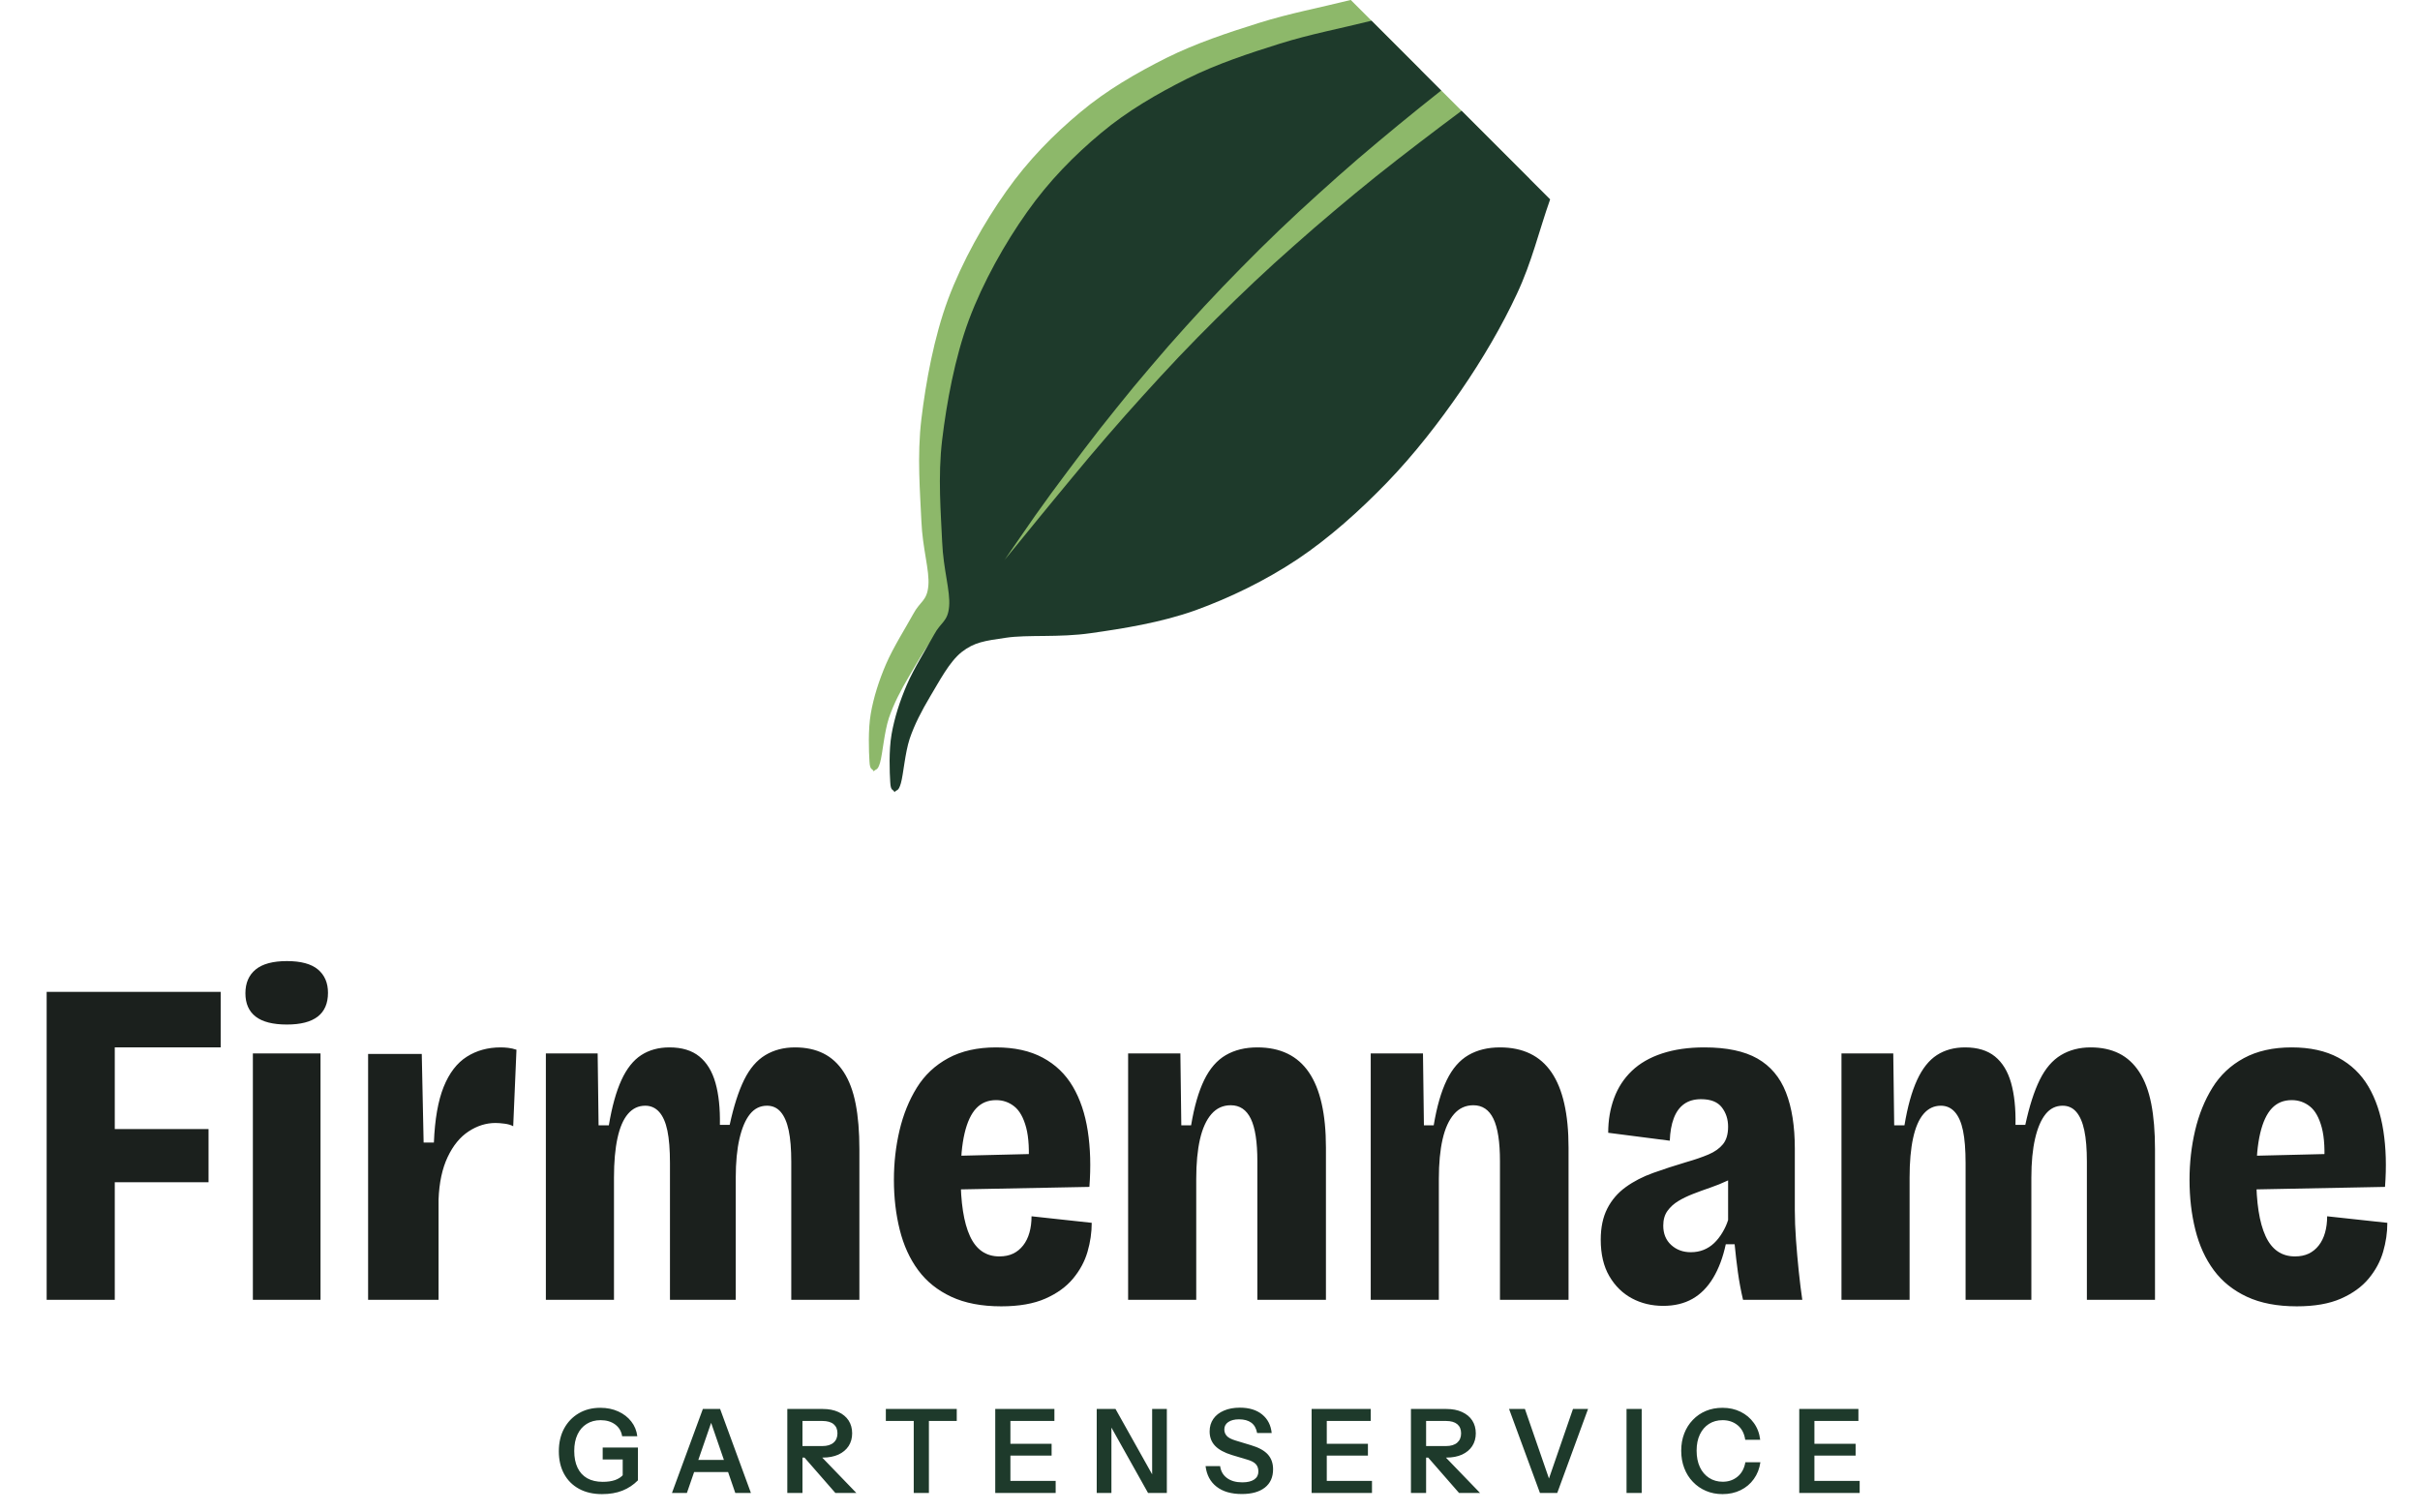
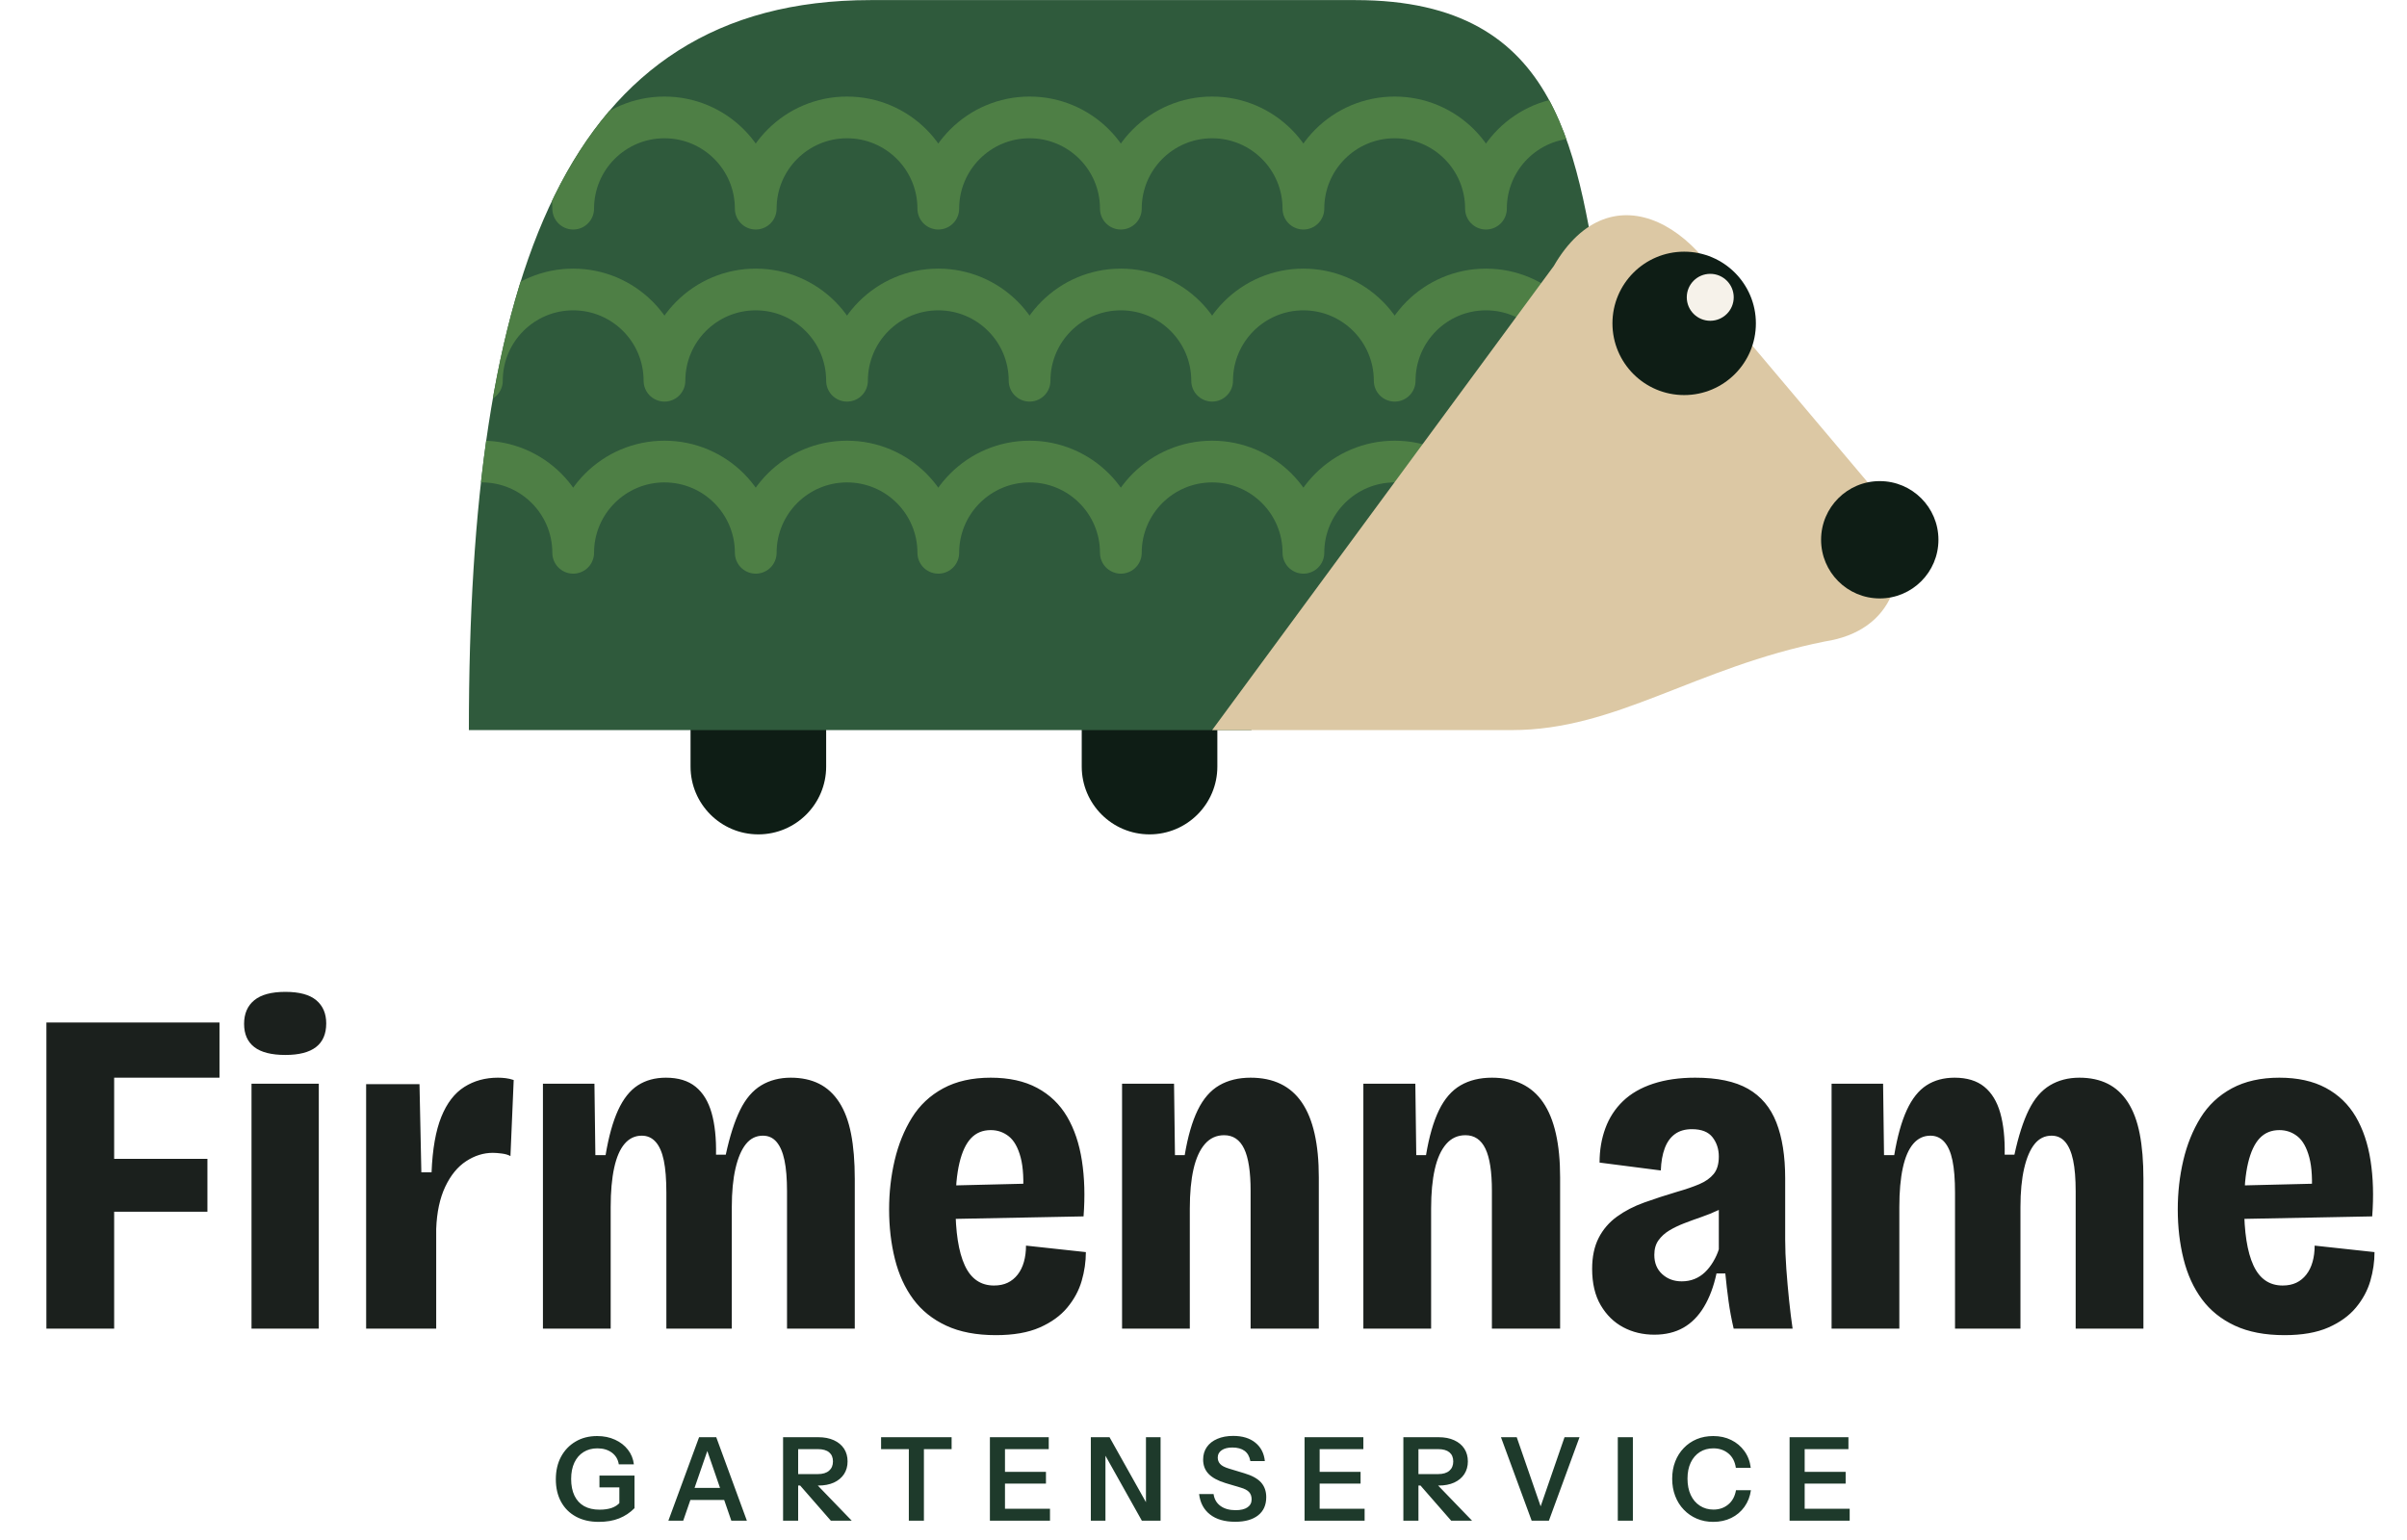
- <svg xmlns="http://www.w3.org/2000/svg" viewBox="0 0 518.7 324" width="518.7" height="324" role="img" aria-label="Firmenname Gartenservice">
-   <g transform="translate(159.71 -14.64) scale(3.18)">
-     <path fill="#8DB86A" transform="translate(-1.4 -1.4)" d="M10.07 58C9.97 57.77 9.81 57.96 9.78 57.31C9.74 56.66 9.68 55.19 9.87 54.1C10.06 53.01 10.42 51.87 10.9 50.76C11.38 49.64 12.25 48.27 12.73 47.39C13.2 46.51 13.66 46.52 13.75 45.48C13.84 44.44 13.36 43.01 13.28 41.13C13.2 39.26 12.98 36.75 13.28 34.25C13.58 31.76 14.13 28.73 15.08 26.17C16.04 23.61 17.51 21 19 18.9C20.48 16.8 22.19 15.07 23.99 13.57C25.78 12.07 27.78 10.92 29.79 9.91C31.8 8.91 33.96 8.2 36.03 7.55C38.1 6.9 40.15 6.52 42.22 6L46.92 10.7C45.98 11.45 45.03 12.2 44.1 12.97C43.17 13.73 42.25 14.51 41.33 15.29C40.42 16.08 39.52 16.87 38.63 17.68C37.74 18.48 36.86 19.3 35.99 20.13C35.13 20.96 34.27 21.8 33.43 22.66C32.59 23.51 31.76 24.38 30.94 25.26C30.13 26.14 29.32 27.03 28.53 27.93C27.74 28.84 26.96 29.76 26.19 30.68C25.43 31.61 24.67 32.55 23.92 33.5C23.18 34.46 22.44 35.42 21.72 36.39C20.99 37.36 20.27 38.34 19.57 39.33C18.87 40.32 18.19 41.34 17.49 42.34L17.49 42.34C18.26 41.41 19.02 40.47 19.78 39.54C20.55 38.61 21.31 37.67 22.08 36.75C22.85 35.82 23.62 34.9 24.41 33.99C25.2 33.08 25.99 32.18 26.8 31.29C27.6 30.4 28.42 29.52 29.24 28.65C30.07 27.78 30.91 26.92 31.76 26.08C32.61 25.23 33.47 24.4 34.35 23.57C35.22 22.75 36.11 21.94 37.01 21.15C37.91 20.35 38.82 19.56 39.74 18.79C40.66 18.01 41.59 17.25 42.53 16.49C43.48 15.74 44.43 14.99 45.39 14.26C46.35 13.52 47.32 12.8 48.29 12.07L54.26 18.04C53.51 20.16 53.03 22.26 52.02 24.41C51.02 26.56 49.7 28.82 48.24 30.94C46.78 33.06 45.09 35.24 43.25 37.14C41.42 39.03 39.38 40.86 37.23 42.3C35.08 43.73 32.67 44.9 30.35 45.74C28.03 46.57 25.43 46.98 23.3 47.28C21.17 47.59 19.03 47.37 17.58 47.59C16.13 47.8 15.45 47.89 14.6 48.55C13.75 49.22 13.06 50.58 12.47 51.55C11.89 52.53 11.42 53.43 11.09 54.4C10.77 55.38 10.67 56.79 10.5 57.39C10.33 57.99 10.21 57.8 10.07 58Z" />
-     <path fill="#1E3A2B" d="M10.07 58C9.97 57.77 9.81 57.96 9.78 57.31C9.74 56.66 9.68 55.19 9.87 54.1C10.06 53.01 10.42 51.87 10.9 50.76C11.38 49.64 12.25 48.27 12.73 47.39C13.2 46.51 13.66 46.52 13.75 45.48C13.84 44.44 13.36 43.01 13.28 41.13C13.2 39.26 12.98 36.75 13.28 34.25C13.58 31.76 14.13 28.73 15.08 26.17C16.04 23.61 17.51 21 19 18.9C20.48 16.8 22.19 15.07 23.99 13.57C25.78 12.07 27.78 10.92 29.79 9.91C31.8 8.91 33.96 8.2 36.03 7.55C38.1 6.9 40.15 6.52 42.22 6L46.92 10.7C45.98 11.45 45.03 12.2 44.1 12.97C43.17 13.73 42.25 14.51 41.33 15.29C40.42 16.08 39.52 16.87 38.63 17.68C37.74 18.48 36.86 19.3 35.99 20.13C35.13 20.96 34.27 21.8 33.43 22.66C32.59 23.51 31.76 24.38 30.94 25.26C30.13 26.14 29.32 27.03 28.53 27.93C27.74 28.84 26.96 29.76 26.19 30.68C25.43 31.61 24.67 32.55 23.92 33.5C23.18 34.46 22.44 35.42 21.72 36.39C20.99 37.36 20.27 38.34 19.57 39.33C18.87 40.32 18.19 41.34 17.49 42.34L17.49 42.34C18.26 41.41 19.02 40.47 19.78 39.54C20.55 38.61 21.31 37.67 22.08 36.75C22.85 35.82 23.62 34.9 24.41 33.99C25.2 33.08 25.99 32.18 26.8 31.29C27.6 30.4 28.42 29.52 29.24 28.65C30.07 27.78 30.91 26.92 31.76 26.08C32.61 25.23 33.47 24.4 34.35 23.57C35.22 22.75 36.11 21.94 37.01 21.15C37.91 20.35 38.82 19.56 39.74 18.79C40.66 18.01 41.59 17.25 42.53 16.49C43.48 15.74 44.43 14.99 45.39 14.26C46.35 13.52 47.32 12.8 48.29 12.07L54.26 18.04C53.51 20.16 53.03 22.26 52.02 24.41C51.02 26.56 49.7 28.82 48.24 30.94C46.78 33.06 45.09 35.24 43.25 37.14C41.42 39.03 39.38 40.86 37.23 42.3C35.08 43.73 32.67 44.9 30.35 45.74C28.03 46.57 25.43 46.98 23.3 47.28C21.17 47.59 19.03 47.37 17.58 47.59C16.13 47.8 15.45 47.89 14.6 48.55C13.75 49.22 13.06 50.58 12.47 51.55C11.89 52.53 11.42 53.43 11.09 54.4C10.77 55.38 10.67 56.79 10.5 57.39C10.33 57.99 10.21 57.8 10.07 58Z" />
+ <svg xmlns="http://www.w3.org/2000/svg" viewBox="0 0 518.7 331.81" width="518.7" height="331.81" role="img" aria-label="Firmenname Gartenservice">
+   <g transform="translate(72.94 -95.52) scale(5.62)">
+     <defs>
+       <clipPath id="ik-c">
+         <path d="M5 45C5 27.64 8.64 17 20.4 17L39 17C47 17 47.5 23 48.5 29L35 45Z" />
+       </clipPath>
+     </defs>
+     <path fill="#0E1D15" d="M13.5 44h5.2v2.4a2.6 2.6 0 0 1-5.2 0ZM28.5 44h5.2v2.4a2.6 2.6 0 0 1-5.2 0Z" />
+     <path fill="#2F5A3C" d="M5 45C5 27.64 8.64 17 20.4 17L39 17C47 17 47.5 23 48.5 29L35 45Z" />
+     <path d="M2 25a3.5 3.5 0 0 1 7 0M9 25a3.5 3.5 0 0 1 7 0M16 25a3.5 3.5 0 0 1 7 0M23 25a3.5 3.5 0 0 1 7 0M30 25a3.5 3.5 0 0 1 7 0M37 25a3.5 3.5 0 0 1 7 0M44 25a3.5 3.5 0 0 1 7 0M-1.5 31.6a3.5 3.5 0 0 1 7 0M5.5 31.6a3.5 3.5 0 0 1 7 0M12.5 31.6a3.5 3.5 0 0 1 7 0M19.5 31.6a3.5 3.5 0 0 1 7 0M26.5 31.6a3.5 3.5 0 0 1 7 0M33.5 31.6a3.5 3.5 0 0 1 7 0M40.5 31.6a3.5 3.5 0 0 1 7 0M47.5 31.6a3.5 3.5 0 0 1 7 0M2 38.2a3.5 3.5 0 0 1 7 0M9 38.2a3.5 3.5 0 0 1 7 0M16 38.2a3.5 3.5 0 0 1 7 0M23 38.2a3.5 3.5 0 0 1 7 0M30 38.2a3.5 3.5 0 0 1 7 0M37 38.2a3.5 3.5 0 0 1 7 0M44 38.2a3.5 3.5 0 0 1 7 0" clip-path="url(#ik-c)" fill="none" stroke="#4E7F45" stroke-width="1.6" stroke-linecap="round" />
+     <path fill="#DCC8A4" d="M33.5 45L46.6 27.2C48.8 23.4 52.6 25.6 54 30L59.4 36.4C60.4 39 59.6 41.2 57 41.6C52 42.6 49 45 45 45Z" />
+     <circle cx="51.6" cy="29.4" r="2.75" fill="#0E1D15" />
+     <circle cx="52.6" cy="28.4" r=".9" fill="#F6F2EA" />
+     <circle cx="59.1" cy="37.7" r="2.25" fill="#0E1D15" />
  </g>
-   <path fill="#1B201D" transform="translate(4 278.6)" d="M6 0V-66H20.6V0ZM12.6 -25.2V-36.6H40.7V-25.2ZM12.6 -54.1V-66H43.3V-54.1ZM50.2 0V-52.8H64.7V0ZM57.5 -59Q53 -59 50.8 -60.7Q48.6 -62.4 48.6 -65.7Q48.6 -69 50.8 -70.8Q53 -72.6 57.5 -72.6Q62 -72.6 64.15 -70.8Q66.3 -69 66.3 -65.8Q66.3 -62.4 64.1 -60.7Q61.9 -59 57.5 -59ZM74.9 0V-28.2V-52.7H86.4L86.8 -33.7H89Q89.3 -41.2 91.1 -45.65Q92.9 -50.1 96.05 -52.1Q99.2 -54.1 103.3 -54.1Q104.1 -54.1 104.95 -54Q105.8 -53.9 106.7 -53.6L106 -37.2Q105.3 -37.6 104.15 -37.75Q103 -37.9 102.2 -37.9Q99.2 -37.9 96.45 -36.1Q93.7 -34.3 91.95 -30.6Q90.2 -26.9 90 -21.5V0ZM113 0V-34V-52.8H124.1L124.3 -37.4H126.5Q127.5 -43.4 129.2 -47.1Q130.9 -50.8 133.45 -52.45Q136 -54.1 139.5 -54.1Q143.5 -54.1 145.9 -52.15Q148.3 -50.2 149.35 -46.5Q150.4 -42.8 150.3 -37.5H152.4Q153.7 -43.5 155.5 -47.15Q157.3 -50.8 160.05 -52.45Q162.8 -54.1 166.4 -54.1Q169.9 -54.1 172.5 -52.8Q175.1 -51.5 176.85 -48.8Q178.6 -46.1 179.4 -42Q180.2 -37.9 180.2 -32.3V0H165.6V-29.6Q165.6 -33.7 165.05 -36.3Q164.5 -38.9 163.35 -40.25Q162.2 -41.6 160.4 -41.6Q158.2 -41.6 156.75 -39.8Q155.3 -38 154.5 -34.55Q153.7 -31.1 153.7 -26.2V0H139.6V-29.3Q139.6 -33.6 139.05 -36.25Q138.5 -38.9 137.3 -40.25Q136.1 -41.6 134.3 -41.6Q132.1 -41.6 130.6 -39.85Q129.1 -38.1 128.35 -34.65Q127.6 -31.2 127.6 -26.2V0ZM210.6 1.4Q204.3 1.4 199.9 -0.65Q195.5 -2.7 192.8 -6.35Q190.1 -10 188.85 -15Q187.6 -20 187.6 -25.7Q187.6 -31.2 188.8 -36.3Q190 -41.4 192.5 -45.45Q195 -49.5 199.25 -51.8Q203.5 -54.1 209.5 -54.1Q215.4 -54.1 219.5 -51.9Q223.6 -49.7 225.95 -45.7Q228.3 -41.7 229.15 -36.2Q230 -30.7 229.5 -24.2L198.5 -23.6V-30.8L219.1 -31.3L216.4 -28.2Q216.8 -33.7 215.95 -36.9Q215.1 -40.1 213.4 -41.45Q211.7 -42.8 209.5 -42.8Q206.9 -42.8 205.25 -41.05Q203.6 -39.3 202.75 -35.7Q201.9 -32.1 201.9 -26.5Q201.9 -18 203.9 -13.65Q205.9 -9.3 210.2 -9.3Q211.9 -9.3 213.15 -9.9Q214.4 -10.5 215.3 -11.65Q216.2 -12.8 216.65 -14.4Q217.1 -16 217.1 -17.9L230 -16.5Q230 -13.4 229.1 -10.3Q228.2 -7.2 226 -4.55Q223.8 -1.9 220.05 -0.25Q216.3 1.4 210.6 1.4ZM237.8 0V-33V-52.8H249L249.2 -37.4H251.3Q252.3 -43.4 254.1 -47.1Q255.9 -50.8 258.75 -52.45Q261.6 -54.1 265.5 -54.1Q272.9 -54.1 276.55 -48.75Q280.2 -43.4 280.2 -32.6V0H265.5V-29.7Q265.5 -35.9 264.1 -38.8Q262.7 -41.7 259.8 -41.7Q257.3 -41.7 255.65 -39.8Q254 -37.9 253.2 -34.4Q252.4 -30.9 252.4 -25.9V0ZM289.8 0V-33V-52.8H301L301.2 -37.4H303.3Q304.3 -43.4 306.1 -47.1Q307.9 -50.8 310.75 -52.45Q313.6 -54.1 317.5 -54.1Q324.9 -54.1 328.55 -48.75Q332.2 -43.4 332.2 -32.6V0H317.5V-29.7Q317.5 -35.9 316.1 -38.8Q314.7 -41.7 311.8 -41.7Q309.3 -41.7 307.65 -39.8Q306 -37.9 305.2 -34.4Q304.4 -30.9 304.4 -25.9V0ZM352.5 1.3Q348.8 1.3 345.8 -0.3Q342.8 -1.9 340.95 -5.05Q339.1 -8.2 339.1 -12.9Q339.1 -16.8 340.5 -19.55Q341.9 -22.3 344.45 -24.15Q347 -26 350.35 -27.2Q353.7 -28.4 357.4 -29.5Q360.2 -30.3 362.2 -31.15Q364.2 -32 365.3 -33.35Q366.4 -34.7 366.4 -37.1Q366.4 -39.5 365.05 -41.25Q363.7 -43 360.6 -43Q358.4 -43 356.95 -41.95Q355.5 -40.9 354.75 -38.9Q354 -36.9 353.9 -34.1L340.7 -35.8Q340.7 -39.8 341.95 -43.2Q343.2 -46.6 345.75 -49.05Q348.3 -51.5 352.25 -52.8Q356.2 -54.1 361.3 -54.1Q368.5 -54.1 372.7 -51.7Q376.9 -49.3 378.8 -44.45Q380.7 -39.6 380.7 -32.4V-19.2Q380.7 -16.3 380.95 -12.85Q381.2 -9.4 381.55 -6.05Q381.9 -2.7 382.3 0H369.6Q368.9 -3 368.5 -5.9Q368.1 -8.8 367.8 -11.9H365.9Q365 -7.7 363.2 -4.7Q361.4 -1.7 358.75 -0.2Q356.1 1.3 352.5 1.3ZM358.4 -10.2Q359.9 -10.2 361.15 -10.7Q362.4 -11.2 363.4 -12.15Q364.4 -13.1 365.2 -14.45Q366 -15.8 366.4 -17.1V-28.3L369.5 -27.6Q368.1 -26.4 366.3 -25.55Q364.5 -24.7 362.6 -24.05Q360.7 -23.4 358.9 -22.7Q357.1 -22 355.7 -21.15Q354.3 -20.3 353.4 -19.05Q352.5 -17.8 352.5 -15.9Q352.5 -13.3 354.2 -11.75Q355.9 -10.2 358.4 -10.2ZM390.7 0V-34V-52.8H401.8L402 -37.4H404.2Q405.2 -43.4 406.9 -47.1Q408.6 -50.8 411.15 -52.45Q413.7 -54.1 417.2 -54.1Q421.2 -54.1 423.6 -52.15Q426 -50.2 427.05 -46.5Q428.1 -42.8 428 -37.5H430.1Q431.4 -43.5 433.2 -47.15Q435 -50.8 437.75 -52.45Q440.5 -54.1 444.1 -54.1Q447.6 -54.1 450.2 -52.8Q452.8 -51.5 454.55 -48.8Q456.3 -46.1 457.1 -42Q457.9 -37.9 457.9 -32.3V0H443.3V-29.6Q443.3 -33.7 442.75 -36.3Q442.2 -38.9 441.05 -40.25Q439.9 -41.6 438.1 -41.6Q435.9 -41.6 434.45 -39.8Q433 -38 432.2 -34.55Q431.4 -31.1 431.4 -26.2V0H417.3V-29.3Q417.3 -33.6 416.75 -36.25Q416.2 -38.9 415 -40.25Q413.8 -41.6 412 -41.6Q409.8 -41.6 408.3 -39.85Q406.8 -38.1 406.05 -34.65Q405.3 -31.2 405.3 -26.2V0ZM488.3 1.4Q482 1.4 477.6 -0.65Q473.2 -2.7 470.5 -6.35Q467.8 -10 466.55 -15Q465.3 -20 465.3 -25.7Q465.3 -31.2 466.5 -36.3Q467.7 -41.4 470.2 -45.45Q472.7 -49.5 476.95 -51.8Q481.2 -54.1 487.2 -54.1Q493.1 -54.1 497.2 -51.9Q501.3 -49.7 503.65 -45.7Q506 -41.7 506.85 -36.2Q507.7 -30.7 507.2 -24.2L476.2 -23.6V-30.8L496.8 -31.3L494.1 -28.2Q494.5 -33.7 493.65 -36.9Q492.8 -40.1 491.1 -41.45Q489.4 -42.8 487.2 -42.8Q484.6 -42.8 482.95 -41.05Q481.3 -39.3 480.45 -35.7Q479.6 -32.1 479.6 -26.5Q479.6 -18 481.6 -13.65Q483.6 -9.3 487.9 -9.3Q489.6 -9.3 490.85 -9.9Q492.1 -10.5 493 -11.65Q493.9 -12.8 494.35 -14.4Q494.8 -16 494.8 -17.9L507.7 -16.5Q507.7 -13.4 506.8 -10.3Q505.9 -7.2 503.7 -4.55Q501.5 -1.9 497.75 -0.25Q494 1.4 488.3 1.4Z" />
-   <path fill="#1E3A2B" transform="translate(118.85 320)" d="M10.18 0.25Q7.33 0.25 5.25 -0.89Q3.18 -2.02 2.05 -4.09Q0.93 -6.15 0.93 -8.93Q0.93 -11.7 2.05 -13.79Q3.18 -15.88 5.18 -17.06Q7.18 -18.25 9.83 -18.25Q11.98 -18.25 13.69 -17.46Q15.4 -16.68 16.46 -15.31Q17.53 -13.95 17.75 -12.15H14.5Q14.25 -13.75 13 -14.68Q11.75 -15.6 9.88 -15.6Q8.18 -15.6 6.9 -14.8Q5.62 -14 4.93 -12.53Q4.23 -11.05 4.23 -9Q4.23 -6.9 4.94 -5.41Q5.65 -3.93 7.01 -3.15Q8.38 -2.38 10.35 -2.38Q11.88 -2.38 12.98 -2.76Q14.08 -3.15 14.75 -3.93L17.88 -2.7Q16.45 -1.25 14.57 -0.5Q12.7 0.25 10.18 0.25ZM14.62 -2.7V-7.95L15.4 -7.18H10.33V-9.73H17.88V-2.7ZM25.18 0 31.8 -18H34.6L28.38 0ZM38.75 0 32.55 -18H35.5L42.1 0ZM28.6 -7.08H38.45V-4.48H28.6ZM49.9 0V-18H57.5Q59.42 -18 60.85 -17.35Q62.27 -16.7 63.04 -15.53Q63.8 -14.35 63.8 -12.78Q63.8 -11.23 63.04 -10.05Q62.27 -8.88 60.85 -8.22Q59.42 -7.58 57.5 -7.58H52.45V-10.05H57.4Q58.97 -10.05 59.81 -10.78Q60.65 -11.5 60.65 -12.78Q60.65 -14.05 59.83 -14.74Q59 -15.43 57.4 -15.43H53.15V0ZM60.2 0 52.17 -9.2H55.82L64.7 0ZM77 0V-15.43H71.02V-18H86.22V-15.43H80.25V0ZM94.47 0V-18H97.72V0ZM96.02 0V-2.58H107.42V0ZM96.02 -8V-10.53H106.55V-8ZM96.02 -15.43V-18H107.15V-15.43ZM116.22 0V-18H120.25L129.02 -2.35L128.1 -2.12V-18H131.25V0H127.22L118.45 -15.65L119.37 -15.88V0ZM147.32 0.23Q143.92 0.23 141.91 -1.34Q139.9 -2.9 139.55 -5.75H142.67Q142.9 -4.1 144.15 -3.19Q145.4 -2.27 147.42 -2.27Q149.1 -2.27 149.99 -2.89Q150.87 -3.5 150.87 -4.6Q150.87 -5.58 150.32 -6.18Q149.77 -6.78 148.47 -7.15L145.22 -8.12Q142.75 -8.88 141.59 -10.1Q140.42 -11.33 140.42 -13.18Q140.42 -14.73 141.22 -15.88Q142.02 -17.03 143.49 -17.65Q144.95 -18.28 146.9 -18.28Q149.9 -18.28 151.69 -16.81Q153.47 -15.35 153.72 -12.85H150.6Q150.32 -14.35 149.35 -15.06Q148.37 -15.78 146.72 -15.78Q145.27 -15.78 144.42 -15.2Q143.57 -14.62 143.57 -13.62Q143.57 -12.8 144.09 -12.23Q144.6 -11.65 146 -11.23L149.3 -10.23Q151.77 -9.5 152.9 -8.25Q154.02 -7 154.02 -5.08Q154.02 -2.53 152.26 -1.15Q150.5 0.23 147.32 0.23ZM162.28 0V-18H165.53V0ZM163.82 0V-2.58H175.22V0ZM163.82 -8V-10.53H174.35V-8ZM163.82 -15.43V-18H174.95V-15.43ZM183.57 0V-18H191.17Q193.1 -18 194.52 -17.35Q195.95 -16.7 196.71 -15.53Q197.47 -14.35 197.47 -12.78Q197.47 -11.23 196.71 -10.05Q195.95 -8.88 194.52 -8.22Q193.1 -7.58 191.17 -7.58H186.12V-10.05H191.07Q192.65 -10.05 193.49 -10.78Q194.32 -11.5 194.32 -12.78Q194.32 -14.05 193.5 -14.74Q192.67 -15.43 191.07 -15.43H186.82V0ZM193.88 0 185.85 -9.2H189.5L198.38 0ZM211.22 0 204.6 -18H208L213.43 -2.3H212.88L218.3 -18H221.53L214.93 0ZM229.78 0V-18H233.03V0ZM250.35 0.25Q248.42 0.25 246.81 -0.44Q245.2 -1.12 244 -2.38Q242.8 -3.62 242.15 -5.33Q241.5 -7.03 241.5 -9.05Q241.5 -11.08 242.15 -12.75Q242.8 -14.43 243.99 -15.66Q245.17 -16.9 246.79 -17.58Q248.4 -18.25 250.35 -18.25Q252.5 -18.25 254.22 -17.4Q255.95 -16.55 257.06 -15.01Q258.18 -13.48 258.43 -11.4H255.22Q254.92 -13.43 253.6 -14.51Q252.27 -15.6 250.38 -15.6Q248.7 -15.6 247.45 -14.8Q246.2 -14 245.5 -12.54Q244.8 -11.08 244.8 -9.08Q244.8 -7.03 245.5 -5.54Q246.2 -4.05 247.47 -3.23Q248.75 -2.4 250.4 -2.4Q252.25 -2.4 253.57 -3.49Q254.9 -4.58 255.25 -6.58H258.47Q258.18 -4.53 257.06 -2.98Q255.95 -1.43 254.22 -0.59Q252.5 0.25 250.35 0.25ZM266.8 0V-18H270.05V0ZM268.35 0V-2.58H279.75V0ZM268.35 -8V-10.53H278.88V-8ZM268.35 -15.43V-18H279.48V-15.43Z" />
+   <path fill="#1B201D" transform="translate(4 286.41)" d="M6 0V-66H20.6V0ZM12.6 -25.2V-36.6H40.7V-25.2ZM12.6 -54.1V-66H43.3V-54.1ZM50.2 0V-52.8H64.7V0ZM57.5 -59Q53 -59 50.8 -60.7Q48.6 -62.4 48.6 -65.7Q48.6 -69 50.8 -70.8Q53 -72.6 57.5 -72.6Q62 -72.6 64.15 -70.8Q66.3 -69 66.3 -65.8Q66.3 -62.4 64.1 -60.7Q61.9 -59 57.5 -59ZM74.9 0V-28.2V-52.7H86.4L86.8 -33.7H89Q89.3 -41.2 91.1 -45.65Q92.9 -50.1 96.05 -52.1Q99.2 -54.1 103.3 -54.1Q104.1 -54.1 104.95 -54Q105.8 -53.9 106.7 -53.6L106 -37.2Q105.3 -37.6 104.15 -37.75Q103 -37.9 102.2 -37.9Q99.2 -37.9 96.45 -36.1Q93.7 -34.3 91.95 -30.6Q90.2 -26.9 90 -21.5V0ZM113 0V-34V-52.8H124.1L124.3 -37.4H126.5Q127.5 -43.4 129.2 -47.1Q130.9 -50.8 133.45 -52.45Q136 -54.1 139.5 -54.1Q143.5 -54.1 145.9 -52.15Q148.3 -50.2 149.35 -46.5Q150.4 -42.8 150.3 -37.5H152.4Q153.7 -43.5 155.5 -47.15Q157.3 -50.8 160.05 -52.45Q162.8 -54.1 166.4 -54.1Q169.9 -54.1 172.5 -52.8Q175.1 -51.5 176.85 -48.8Q178.6 -46.1 179.4 -42Q180.2 -37.9 180.2 -32.3V0H165.6V-29.6Q165.6 -33.7 165.05 -36.3Q164.5 -38.9 163.35 -40.25Q162.2 -41.6 160.4 -41.6Q158.2 -41.6 156.75 -39.8Q155.3 -38 154.5 -34.55Q153.7 -31.1 153.7 -26.2V0H139.6V-29.3Q139.6 -33.6 139.05 -36.25Q138.5 -38.9 137.3 -40.25Q136.1 -41.6 134.3 -41.6Q132.1 -41.6 130.6 -39.85Q129.1 -38.1 128.35 -34.65Q127.6 -31.2 127.6 -26.2V0ZM210.6 1.4Q204.3 1.4 199.9 -0.65Q195.5 -2.7 192.8 -6.35Q190.1 -10 188.85 -15Q187.6 -20 187.6 -25.7Q187.6 -31.2 188.8 -36.3Q190 -41.4 192.5 -45.45Q195 -49.5 199.25 -51.8Q203.5 -54.1 209.5 -54.1Q215.4 -54.1 219.5 -51.9Q223.6 -49.7 225.95 -45.7Q228.3 -41.7 229.15 -36.2Q230 -30.7 229.5 -24.2L198.5 -23.6V-30.8L219.1 -31.3L216.4 -28.2Q216.8 -33.7 215.95 -36.9Q215.1 -40.1 213.4 -41.45Q211.7 -42.8 209.5 -42.8Q206.9 -42.8 205.25 -41.05Q203.6 -39.3 202.75 -35.7Q201.9 -32.1 201.9 -26.5Q201.9 -18 203.9 -13.65Q205.9 -9.3 210.2 -9.3Q211.9 -9.3 213.15 -9.9Q214.4 -10.5 215.3 -11.65Q216.2 -12.8 216.65 -14.4Q217.1 -16 217.1 -17.9L230 -16.5Q230 -13.4 229.1 -10.3Q228.2 -7.2 226 -4.55Q223.8 -1.9 220.05 -0.25Q216.3 1.4 210.6 1.4ZM237.8 0V-33V-52.8H249L249.2 -37.4H251.3Q252.3 -43.4 254.1 -47.1Q255.9 -50.8 258.75 -52.45Q261.6 -54.1 265.5 -54.1Q272.9 -54.1 276.55 -48.75Q280.2 -43.4 280.2 -32.6V0H265.5V-29.7Q265.5 -35.9 264.1 -38.8Q262.7 -41.7 259.8 -41.7Q257.3 -41.7 255.65 -39.8Q254 -37.9 253.2 -34.4Q252.4 -30.9 252.4 -25.9V0ZM289.8 0V-33V-52.8H301L301.2 -37.4H303.3Q304.3 -43.4 306.1 -47.1Q307.9 -50.8 310.75 -52.45Q313.6 -54.1 317.5 -54.1Q324.9 -54.1 328.55 -48.75Q332.2 -43.4 332.2 -32.6V0H317.5V-29.7Q317.5 -35.9 316.1 -38.8Q314.7 -41.7 311.8 -41.7Q309.3 -41.7 307.65 -39.8Q306 -37.9 305.2 -34.4Q304.4 -30.9 304.4 -25.9V0ZM352.5 1.3Q348.8 1.3 345.8 -0.3Q342.8 -1.9 340.95 -5.05Q339.1 -8.2 339.1 -12.9Q339.1 -16.8 340.5 -19.55Q341.9 -22.3 344.45 -24.15Q347 -26 350.35 -27.2Q353.7 -28.4 357.4 -29.5Q360.2 -30.3 362.2 -31.15Q364.2 -32 365.3 -33.35Q366.4 -34.7 366.4 -37.1Q366.4 -39.5 365.05 -41.25Q363.7 -43 360.6 -43Q358.4 -43 356.95 -41.95Q355.5 -40.9 354.75 -38.9Q354 -36.9 353.9 -34.1L340.7 -35.8Q340.7 -39.8 341.95 -43.2Q343.2 -46.6 345.75 -49.05Q348.3 -51.5 352.25 -52.8Q356.2 -54.1 361.3 -54.1Q368.5 -54.1 372.7 -51.7Q376.9 -49.3 378.8 -44.45Q380.7 -39.6 380.7 -32.4V-19.2Q380.7 -16.3 380.95 -12.85Q381.2 -9.4 381.55 -6.05Q381.9 -2.7 382.3 0H369.6Q368.9 -3 368.5 -5.9Q368.1 -8.8 367.8 -11.9H365.9Q365 -7.7 363.2 -4.7Q361.4 -1.7 358.75 -0.2Q356.1 1.3 352.5 1.3ZM358.4 -10.2Q359.9 -10.2 361.15 -10.7Q362.4 -11.2 363.4 -12.15Q364.4 -13.1 365.2 -14.45Q366 -15.8 366.4 -17.1V-28.3L369.5 -27.6Q368.1 -26.4 366.3 -25.55Q364.5 -24.7 362.6 -24.05Q360.7 -23.4 358.9 -22.7Q357.1 -22 355.7 -21.15Q354.3 -20.3 353.4 -19.05Q352.5 -17.8 352.5 -15.9Q352.5 -13.3 354.2 -11.75Q355.9 -10.2 358.4 -10.2ZM390.7 0V-34V-52.8H401.8L402 -37.4H404.2Q405.2 -43.4 406.9 -47.1Q408.6 -50.8 411.15 -52.45Q413.7 -54.1 417.2 -54.1Q421.2 -54.1 423.6 -52.15Q426 -50.2 427.05 -46.5Q428.1 -42.8 428 -37.5H430.1Q431.4 -43.5 433.2 -47.15Q435 -50.8 437.75 -52.45Q440.5 -54.1 444.1 -54.1Q447.6 -54.1 450.2 -52.8Q452.8 -51.5 454.55 -48.8Q456.3 -46.1 457.1 -42Q457.9 -37.9 457.9 -32.3V0H443.3V-29.6Q443.3 -33.7 442.75 -36.3Q442.2 -38.9 441.05 -40.25Q439.9 -41.6 438.1 -41.6Q435.9 -41.6 434.45 -39.8Q433 -38 432.2 -34.55Q431.4 -31.1 431.4 -26.2V0H417.3V-29.3Q417.3 -33.6 416.75 -36.25Q416.2 -38.9 415 -40.25Q413.8 -41.6 412 -41.6Q409.8 -41.6 408.3 -39.85Q406.8 -38.1 406.05 -34.65Q405.3 -31.2 405.3 -26.2V0ZM488.3 1.4Q482 1.4 477.6 -0.65Q473.2 -2.7 470.5 -6.35Q467.8 -10 466.55 -15Q465.3 -20 465.3 -25.7Q465.3 -31.2 466.5 -36.3Q467.7 -41.4 470.2 -45.45Q472.7 -49.5 476.95 -51.8Q481.2 -54.1 487.2 -54.1Q493.1 -54.1 497.2 -51.9Q501.3 -49.7 503.65 -45.7Q506 -41.7 506.85 -36.2Q507.7 -30.7 507.2 -24.2L476.2 -23.6V-30.8L496.8 -31.3L494.1 -28.2Q494.5 -33.7 493.65 -36.9Q492.8 -40.1 491.1 -41.45Q489.4 -42.8 487.2 -42.8Q484.6 -42.8 482.95 -41.05Q481.3 -39.3 480.45 -35.7Q479.6 -32.1 479.6 -26.5Q479.6 -18 481.6 -13.65Q483.6 -9.3 487.9 -9.3Q489.6 -9.3 490.85 -9.9Q492.1 -10.5 493 -11.65Q493.9 -12.8 494.35 -14.4Q494.8 -16 494.8 -17.9L507.7 -16.5Q507.7 -13.4 506.8 -10.3Q505.9 -7.2 503.7 -4.55Q501.5 -1.9 497.75 -0.25Q494 1.4 488.3 1.4Z" />
+   <path fill="#1E3A2B" transform="translate(118.85 327.81)" d="M10.18 0.25Q7.33 0.25 5.25 -0.89Q3.18 -2.02 2.05 -4.09Q0.93 -6.15 0.93 -8.93Q0.93 -11.7 2.05 -13.79Q3.18 -15.88 5.18 -17.06Q7.18 -18.25 9.83 -18.25Q11.98 -18.25 13.69 -17.46Q15.4 -16.68 16.46 -15.31Q17.53 -13.95 17.75 -12.15H14.5Q14.25 -13.75 13 -14.68Q11.75 -15.6 9.88 -15.6Q8.18 -15.6 6.9 -14.8Q5.62 -14 4.93 -12.53Q4.23 -11.05 4.23 -9Q4.23 -6.9 4.94 -5.41Q5.65 -3.93 7.01 -3.15Q8.38 -2.38 10.35 -2.38Q11.88 -2.38 12.98 -2.76Q14.08 -3.15 14.75 -3.93L17.88 -2.7Q16.45 -1.25 14.57 -0.5Q12.7 0.25 10.18 0.25ZM14.62 -2.7V-7.95L15.4 -7.18H10.33V-9.73H17.88V-2.7ZM25.18 0 31.8 -18H34.6L28.38 0ZM38.75 0 32.55 -18H35.5L42.1 0ZM28.6 -7.08H38.45V-4.48H28.6ZM49.9 0V-18H57.5Q59.42 -18 60.85 -17.35Q62.27 -16.7 63.04 -15.53Q63.8 -14.35 63.8 -12.78Q63.8 -11.23 63.04 -10.05Q62.27 -8.88 60.85 -8.22Q59.42 -7.58 57.5 -7.58H52.45V-10.05H57.4Q58.97 -10.05 59.81 -10.78Q60.65 -11.5 60.65 -12.78Q60.65 -14.05 59.83 -14.74Q59 -15.43 57.4 -15.43H53.15V0ZM60.2 0 52.17 -9.2H55.82L64.7 0ZM77 0V-15.43H71.02V-18H86.22V-15.43H80.25V0ZM94.47 0V-18H97.72V0ZM96.02 0V-2.58H107.42V0ZM96.02 -8V-10.53H106.55V-8ZM96.02 -15.43V-18H107.15V-15.43ZM116.22 0V-18H120.25L129.02 -2.35L128.1 -2.12V-18H131.25V0H127.22L118.45 -15.65L119.37 -15.88V0ZM147.32 0.23Q143.92 0.23 141.91 -1.34Q139.9 -2.9 139.55 -5.75H142.67Q142.9 -4.1 144.15 -3.19Q145.4 -2.27 147.42 -2.27Q149.1 -2.27 149.99 -2.89Q150.87 -3.5 150.87 -4.6Q150.87 -5.58 150.32 -6.18Q149.77 -6.78 148.47 -7.15L145.22 -8.12Q142.75 -8.88 141.59 -10.1Q140.42 -11.33 140.42 -13.18Q140.42 -14.73 141.22 -15.88Q142.02 -17.03 143.49 -17.65Q144.95 -18.28 146.9 -18.28Q149.9 -18.28 151.69 -16.81Q153.47 -15.35 153.72 -12.85H150.6Q150.32 -14.35 149.35 -15.06Q148.37 -15.78 146.72 -15.78Q145.27 -15.78 144.42 -15.2Q143.57 -14.62 143.57 -13.62Q143.57 -12.8 144.09 -12.23Q144.6 -11.65 146 -11.23L149.3 -10.23Q151.77 -9.5 152.9 -8.25Q154.02 -7 154.02 -5.08Q154.02 -2.53 152.26 -1.15Q150.5 0.23 147.32 0.23ZM162.28 0V-18H165.53V0ZM163.82 0V-2.58H175.22V0ZM163.82 -8V-10.53H174.35V-8ZM163.82 -15.43V-18H174.95V-15.43ZM183.57 0V-18H191.17Q193.1 -18 194.52 -17.35Q195.95 -16.7 196.71 -15.53Q197.47 -14.35 197.47 -12.78Q197.47 -11.23 196.71 -10.05Q195.95 -8.88 194.52 -8.22Q193.1 -7.58 191.17 -7.58H186.12V-10.05H191.07Q192.65 -10.05 193.49 -10.78Q194.32 -11.5 194.32 -12.78Q194.32 -14.05 193.5 -14.74Q192.67 -15.43 191.07 -15.43H186.82V0ZM193.88 0 185.85 -9.2H189.5L198.38 0ZM211.22 0 204.6 -18H208L213.43 -2.3H212.88L218.3 -18H221.53L214.93 0ZM229.78 0V-18H233.03V0ZM250.35 0.25Q248.42 0.25 246.81 -0.44Q245.2 -1.12 244 -2.38Q242.8 -3.62 242.15 -5.33Q241.5 -7.03 241.5 -9.05Q241.5 -11.08 242.15 -12.75Q242.8 -14.43 243.99 -15.66Q245.17 -16.9 246.79 -17.58Q248.4 -18.25 250.35 -18.25Q252.5 -18.25 254.22 -17.4Q255.95 -16.55 257.06 -15.01Q258.18 -13.48 258.43 -11.4H255.22Q254.92 -13.43 253.6 -14.51Q252.27 -15.6 250.38 -15.6Q248.7 -15.6 247.45 -14.8Q246.2 -14 245.5 -12.54Q244.8 -11.08 244.8 -9.08Q244.8 -7.03 245.5 -5.54Q246.2 -4.05 247.47 -3.23Q248.75 -2.4 250.4 -2.4Q252.25 -2.4 253.57 -3.49Q254.9 -4.58 255.25 -6.58H258.47Q258.18 -4.53 257.06 -2.98Q255.95 -1.43 254.22 -0.59Q252.5 0.25 250.35 0.25ZM266.8 0V-18H270.05V0ZM268.35 0V-2.58H279.75V0ZM268.35 -8V-10.53H278.88V-8ZM268.35 -15.43V-18H279.48V-15.43Z" />
</svg>
